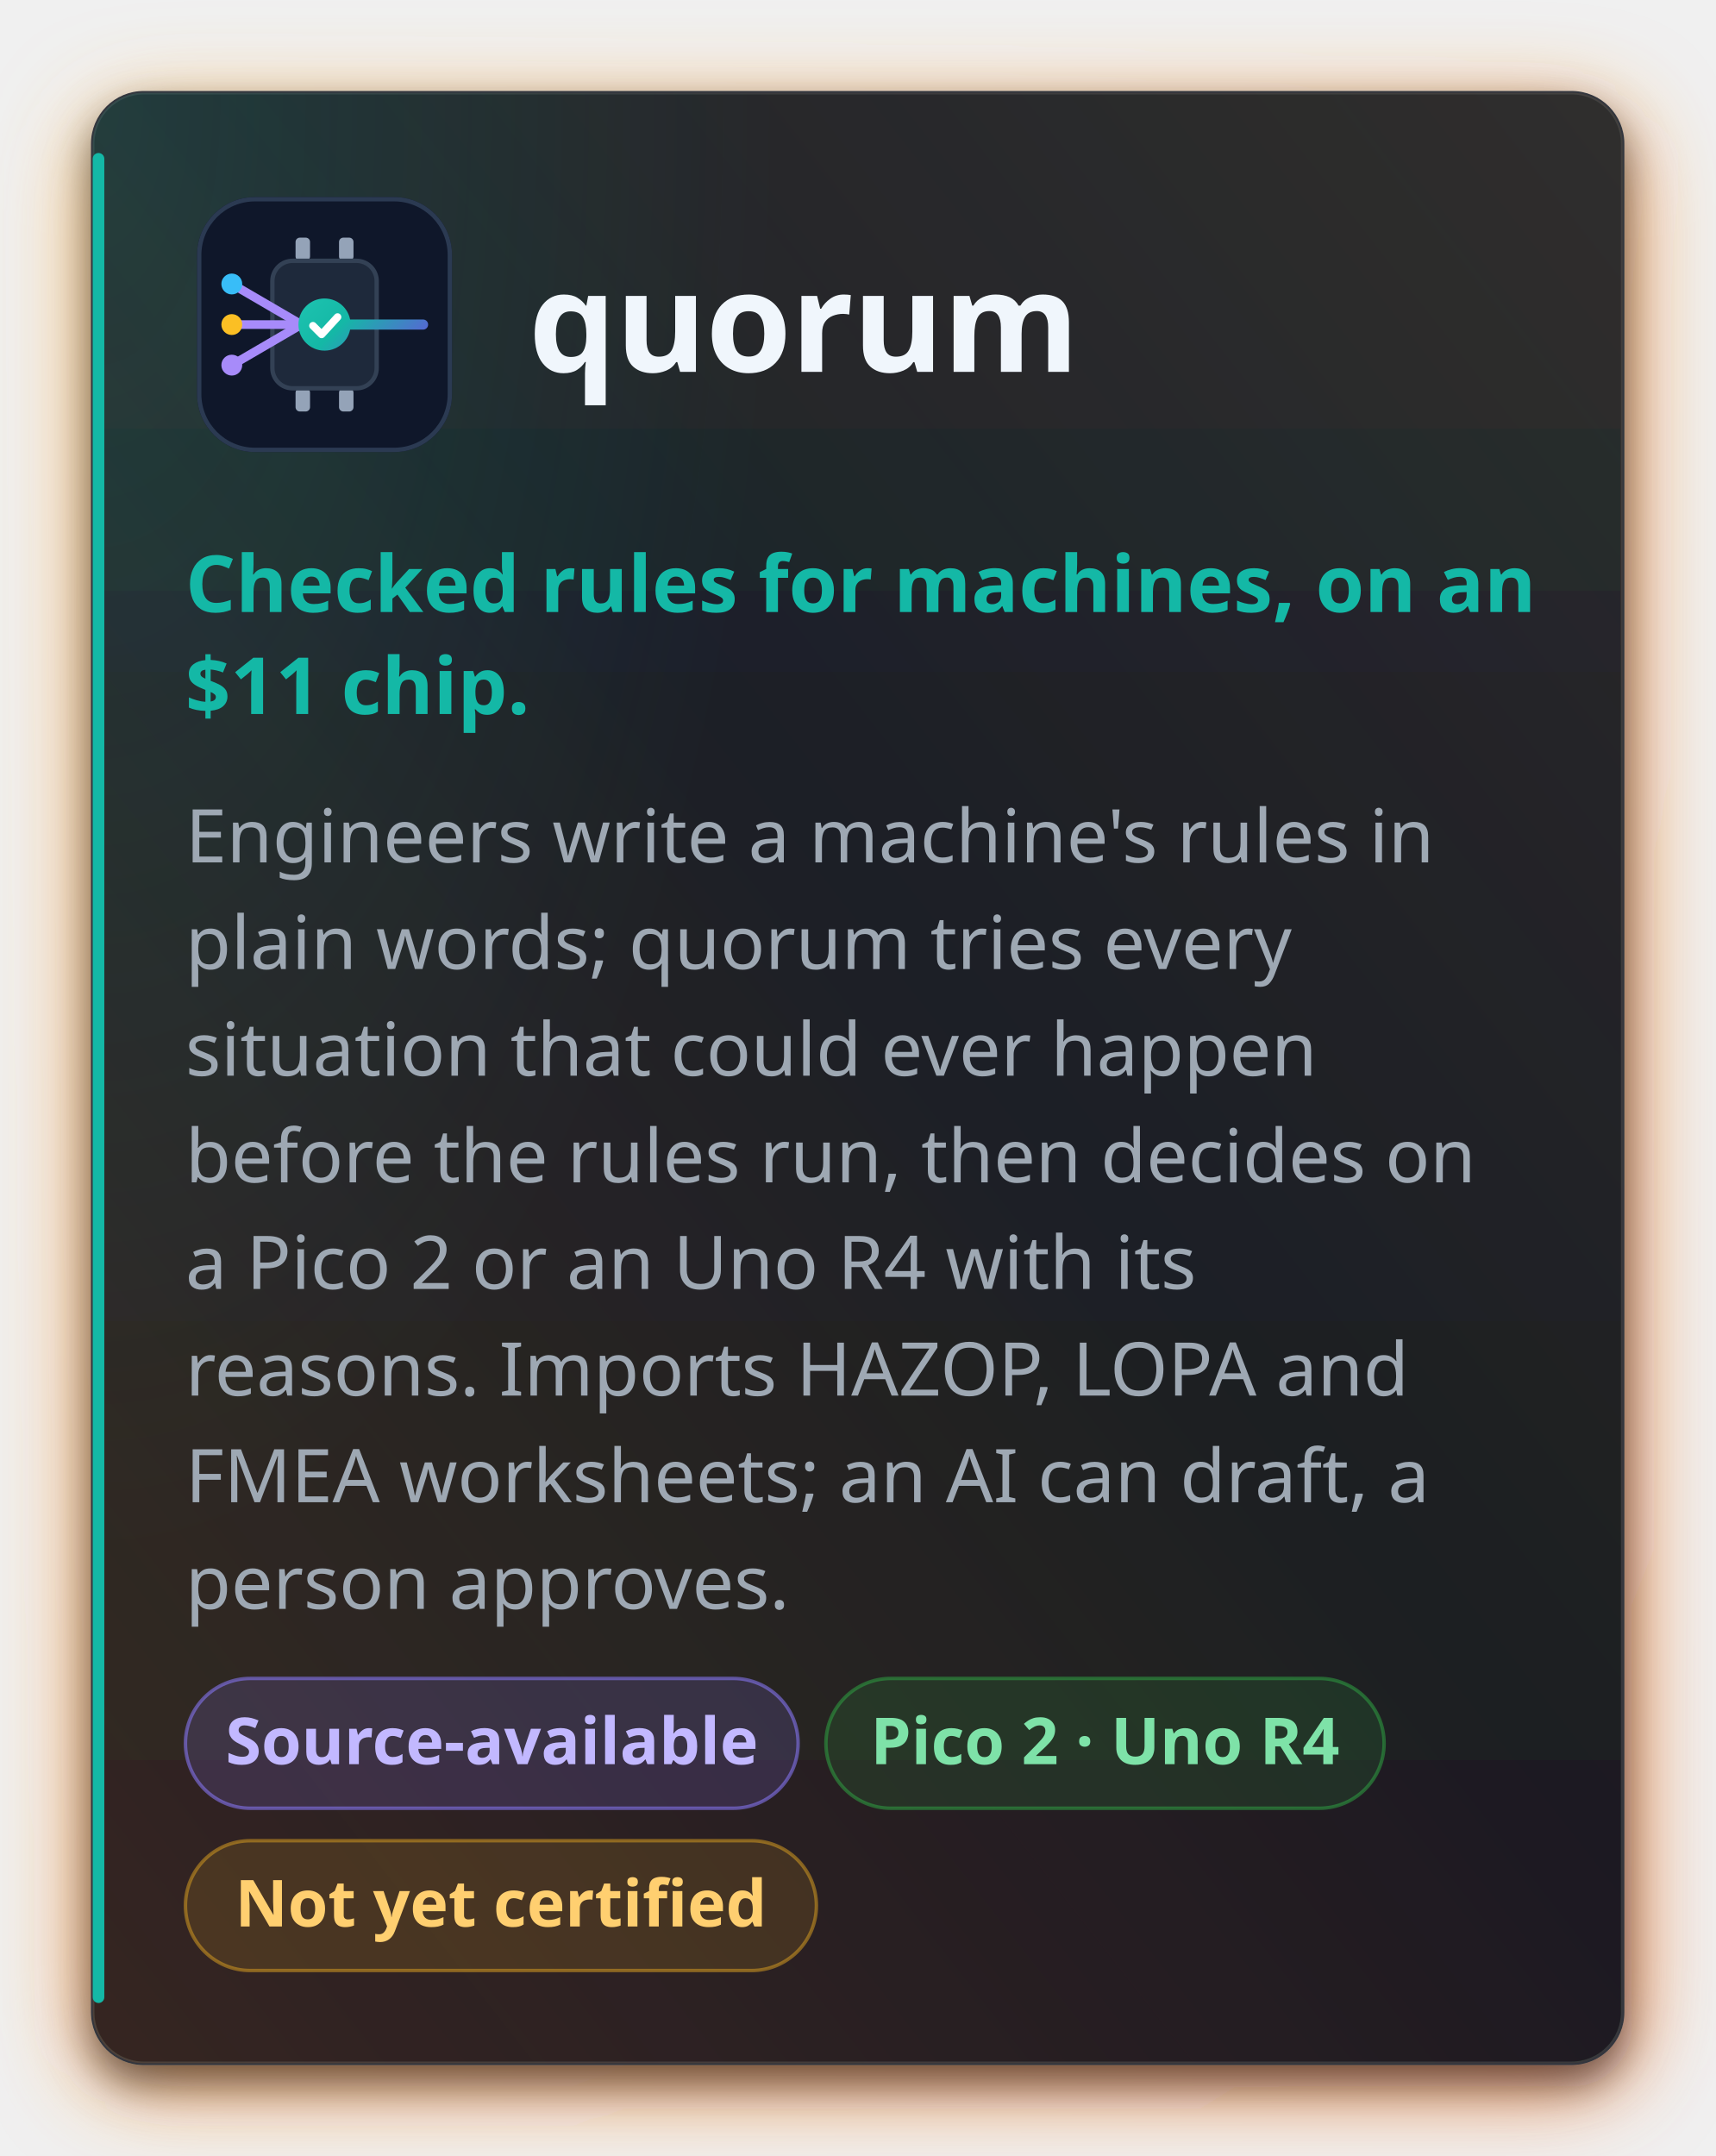
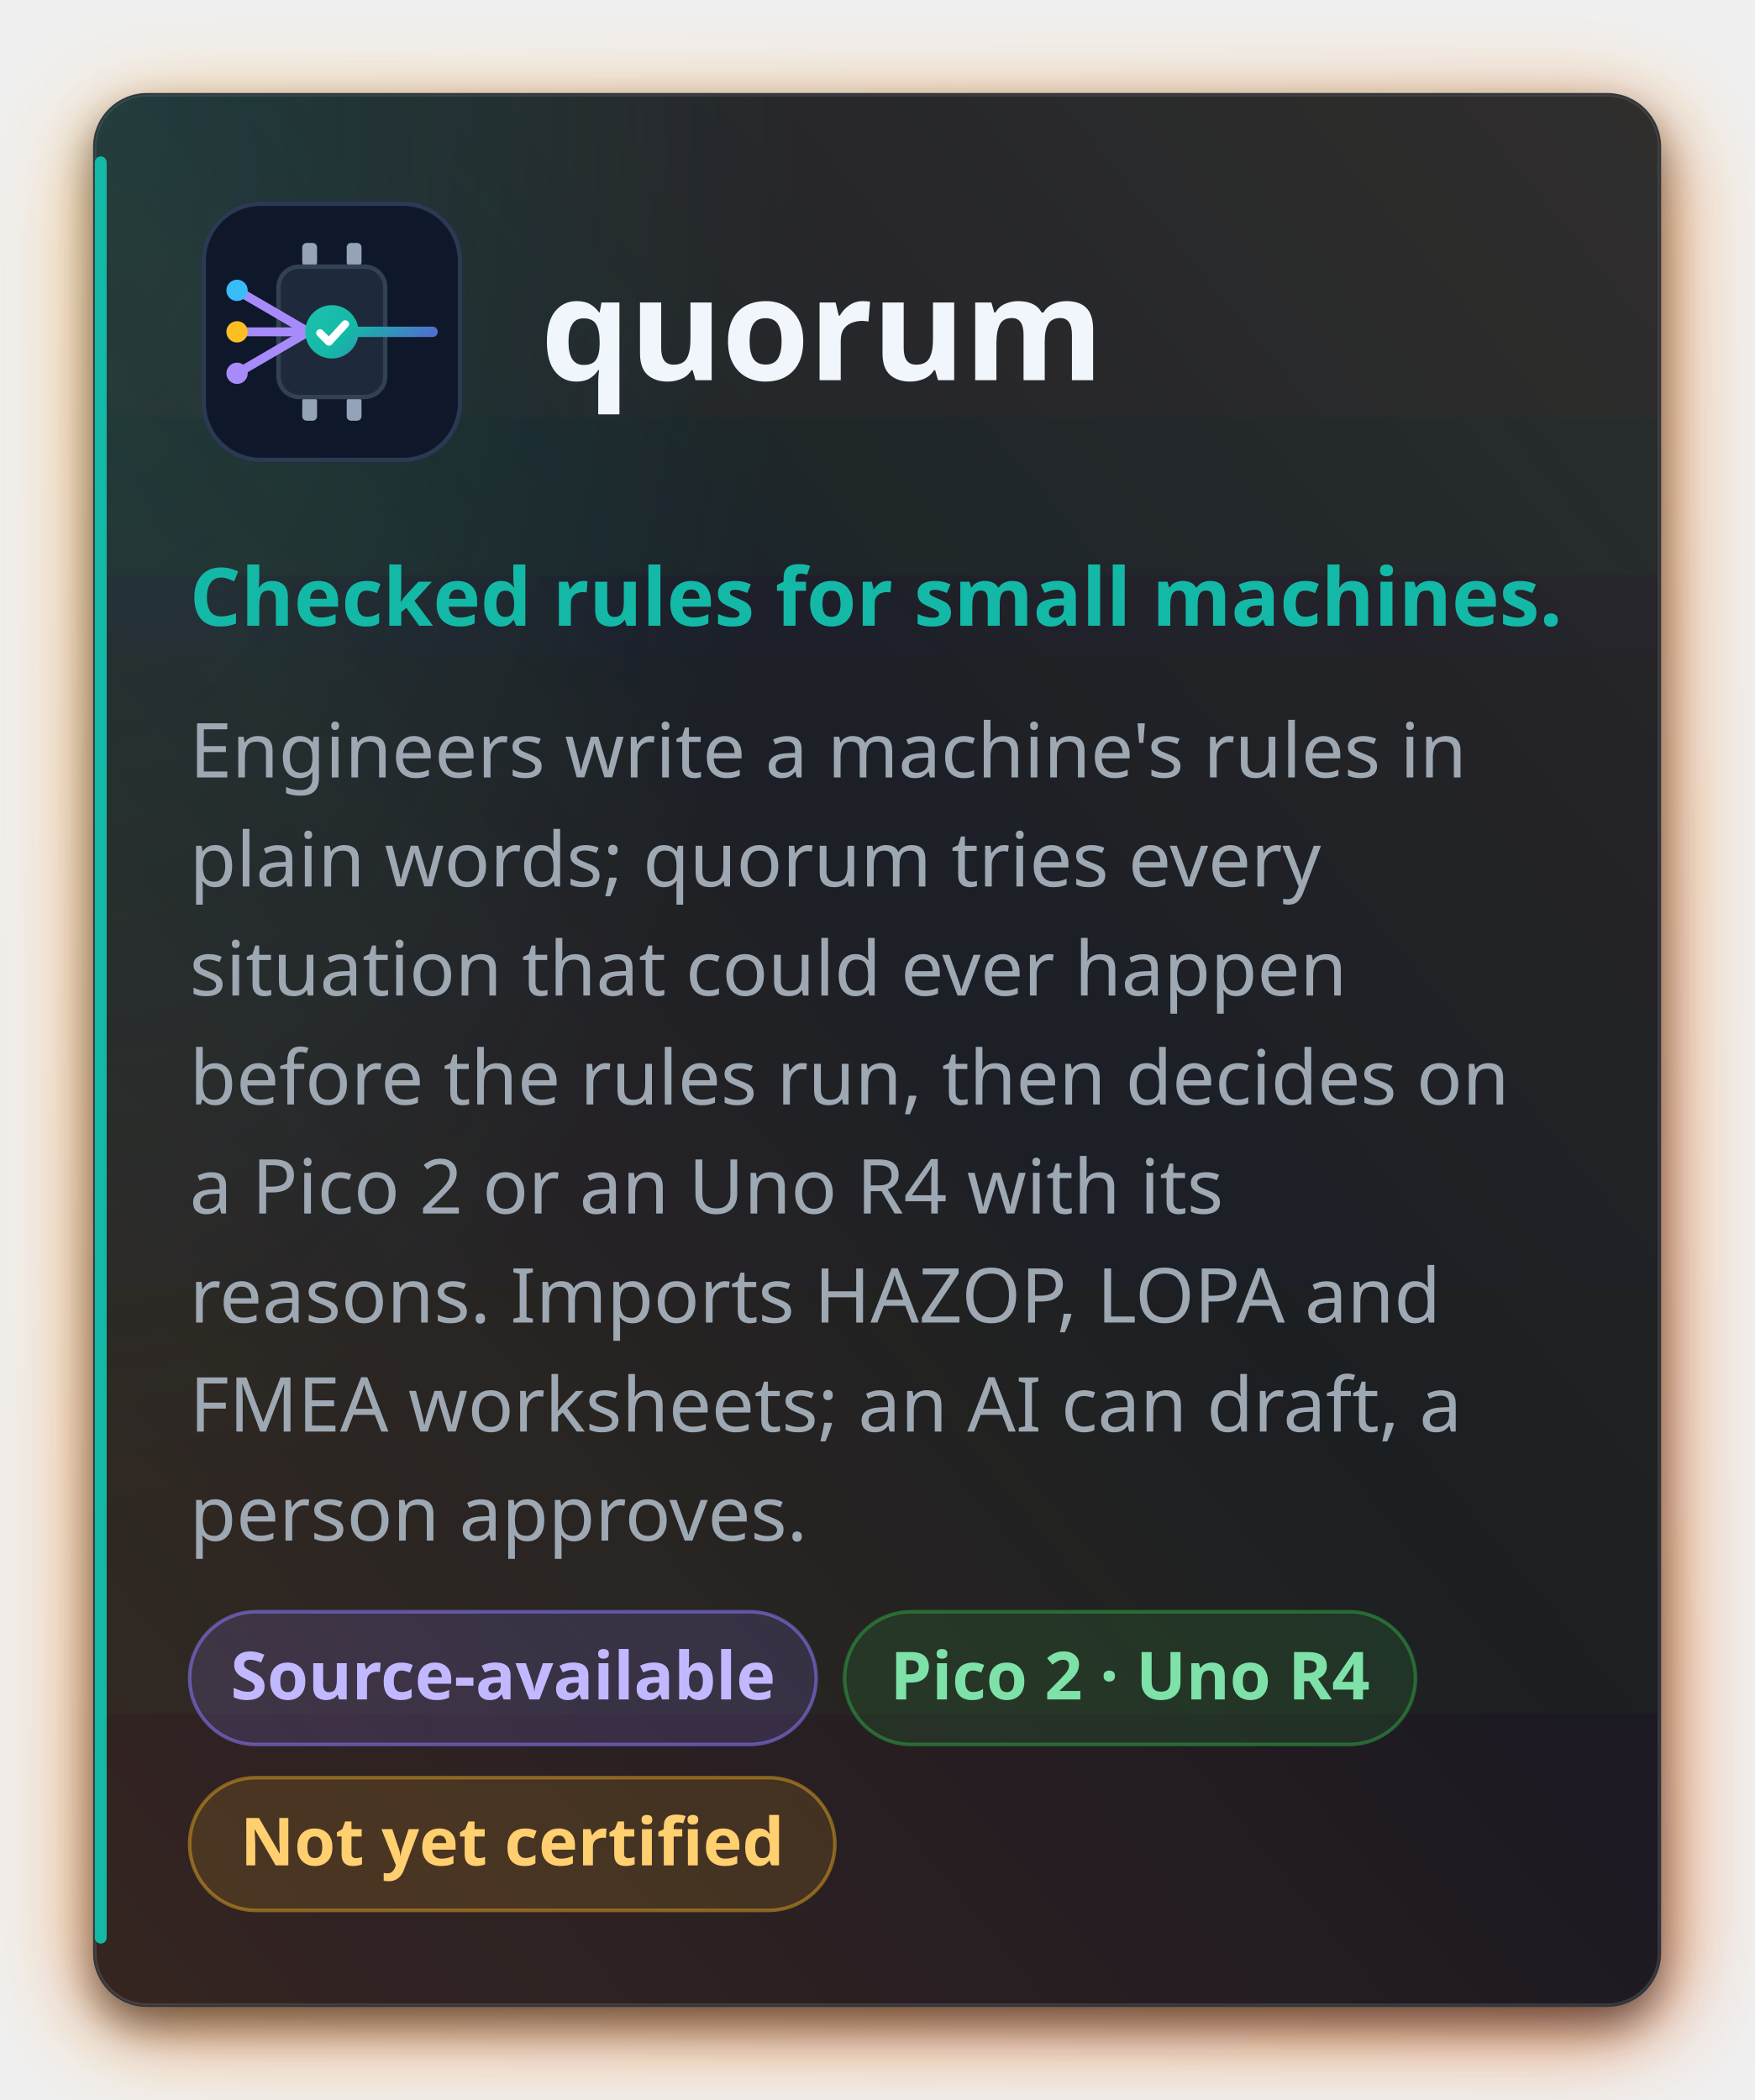
- <svg xmlns="http://www.w3.org/2000/svg" viewBox="0 0 740 930" width="740" height="930" role="img" aria-label="quorum: Checked rules for machines, on an $11 chip.">
+ <svg xmlns="http://www.w3.org/2000/svg" viewBox="0 0 740 886" width="740" height="886" role="img" aria-label="quorum: Checked rules for small machines.">
  <style>.glow{opacity:0.75}.warm{opacity:0.7}</style>
  <defs>
    <linearGradient id="cardfill" x1="0" y1="0" x2="0" y2="1">
      <stop offset="0" stop-color="#1b222c" />
      <stop offset="1" stop-color="#121820" />
    </linearGradient>
    <radialGradient id="accentglow" cx="0" cy="0" r="0.75" gradientTransform="scale(0.6 1)">
      <stop offset="0" stop-color="#14b8a6" stop-opacity="0.16" />
      <stop offset="1" stop-color="#14b8a6" stop-opacity="0" />
    </radialGradient>
    <linearGradient id="glowfill" x1="0" y1="0" x2="1" y2="1">
      <stop offset="0" stop-color="#ffb347" />
      <stop offset="0.5" stop-color="#f58220" />
      <stop offset="1" stop-color="#ea580c" />
    </linearGradient>
    <linearGradient id="warmfill" x1="0" y1="1" x2="1" y2="0">
      <stop offset="0" stop-color="#f58220" stop-opacity="0.2" />
      <stop offset="0.55" stop-color="#f58220" stop-opacity="0.04" />
      <stop offset="1" stop-color="#ffb347" stop-opacity="0.12" />
    </linearGradient>
    <filter id="soft" x="-15%" y="-15%" width="130%" height="135%">
      <feGaussianBlur stdDeviation="20" />
    </filter>
    <filter id="lift" x="-5%" y="-8%" width="110%" height="125%">
      <feDropShadow dx="0" dy="8" stdDeviation="9" flood-color="#000000" flood-opacity="0.55" />
    </filter>
  </defs>
  <g font-family="-apple-system, 'Segoe UI', 'Noto Sans', Helvetica, Arial, sans-serif">
-     <rect class="glow" x="36" y="48" width="668" height="852" rx="26" fill="url(#glowfill)" filter="url(#soft)" />
-     <rect x="40" y="40" width="660" height="850" rx="22" fill="url(#cardfill)" stroke="#30363d" stroke-width="1.5" filter="url(#lift)" />
-     <rect x="40" y="40" width="660" height="850" rx="22" fill="url(#accentglow)" />
-     <rect class="warm" x="40" y="40" width="660" height="850" rx="22" fill="url(#warmfill)" />
-     <rect x="40" y="66" width="5" height="798" rx="2.5" fill="#14b8a6" />
+     <rect class="glow" x="36" y="48" width="668" height="808" rx="26" fill="url(#glowfill)" filter="url(#soft)" />
+     <rect x="40" y="40" width="660" height="806" rx="22" fill="url(#cardfill)" stroke="#30363d" stroke-width="1.5" filter="url(#lift)" />
+     <rect x="40" y="40" width="660" height="806" rx="22" fill="url(#accentglow)" />
+     <rect class="warm" x="40" y="40" width="660" height="806" rx="22" fill="url(#warmfill)" />
+     <rect x="40" y="66" width="5" height="754" rx="2.5" fill="#14b8a6" />
    <svg x="80" y="80" width="120" height="120" viewBox="0 0 96 96">
      <rect x="4" y="4" width="88" height="88" rx="20" fill="#0f172a" />
      <rect x="4.75" y="4.75" width="86.5" height="86.5" rx="19.25" fill="none" stroke="#2b3a52" stroke-width="1.5" />
      <defs>
        <linearGradient id="qmg" gradientUnits="userSpaceOnUse" x1="20" y1="20" x2="76" y2="76">
          <stop offset="0" stop-color="#2dd4bf" />
          <stop offset=".55" stop-color="#14b8a6" />
          <stop offset="1" stop-color="#7c3aed" />
        </linearGradient>
      </defs>
      <g fill="#94a3b8">
        <rect x="38" y="18" width="5" height="8" rx="1.5" />
        <rect x="53" y="18" width="5" height="8" rx="1.5" />
        <rect x="38" y="70" width="5" height="8" rx="1.5" />
        <rect x="53" y="70" width="5" height="8" rx="1.5" />
      </g>
      <rect x="30" y="26" width="36" height="44" rx="7" fill="#1e293b" stroke="#334155" stroke-width="1.5" />
      <g stroke="#a78bfa" stroke-width="3" stroke-linecap="round">
        <path d="M16 34 L40 48" />
        <path d="M16 48 H40" />
        <path d="M16 62 L40 48" />
      </g>
      <circle cx="16" cy="34" r="3.6" fill="#38bdf8" />
      <circle cx="16" cy="48" r="3.6" fill="#fbbf24" />
      <circle cx="16" cy="62" r="3.6" fill="#a78bfa" />
      <circle cx="48" cy="48" r="9" fill="url(#qmg)" />
      <path d="M44 48.4 l3 3 l5.5 -6" fill="none" stroke="#fff" stroke-width="2.6" stroke-linecap="round" stroke-linejoin="round" />
      <path d="M57 48 H82" stroke="url(#qmg)" stroke-width="3.5" stroke-linecap="round" />
    </svg>
    <text x="228" y="160.4" font-size="60" font-weight="800" fill="#f0f6fc" letter-spacing="-0.5">quorum</text>
-     <text x="80" y="264.0" font-size="34" font-weight="600" fill="#14b8a6">Checked rules for machines, on an</text>
-     <text x="80" y="308.0" font-size="34" font-weight="600" fill="#14b8a6">$11 chip.</text>
-     <text x="80" y="372.0" font-size="32" fill="#9ea8b3">Engineers write a machine's rules in</text>
-     <text x="80" y="418.0" font-size="32" fill="#9ea8b3">plain words; quorum tries every</text>
-     <text x="80" y="464.0" font-size="32" fill="#9ea8b3">situation that could ever happen</text>
-     <text x="80" y="510.0" font-size="32" fill="#9ea8b3">before the rules run, then decides on</text>
-     <text x="80" y="556.0" font-size="32" fill="#9ea8b3">a Pico 2 or an Uno R4 with its</text>
-     <text x="80" y="602.0" font-size="32" fill="#9ea8b3">reasons. Imports HAZOP, LOPA and</text>
-     <text x="80" y="648.0" font-size="32" fill="#9ea8b3">FMEA worksheets; an AI can draft, a</text>
-     <text x="80" y="694.0" font-size="32" fill="#9ea8b3">person approves.</text>
-     <rect x="80.0" y="724" width="264.3" height="56" rx="28.0" fill="#8b7bff" fill-opacity="0.16" stroke="#8b7bff" stroke-opacity="0.55" stroke-width="1.5" />
-     <text x="212.2" y="761.0" font-size="28" font-weight="600" fill="#c2b8ff" text-anchor="middle">Source-available</text>
-     <rect x="356.3" y="724" width="240.8" height="56" rx="28.0" fill="#2ea043" fill-opacity="0.16" stroke="#2ea043" stroke-opacity="0.55" stroke-width="1.5" />
-     <text x="476.7" y="761.0" font-size="28" font-weight="600" fill="#7ee2a8" text-anchor="middle">Pico 2 · Uno R4</text>
-     <rect x="80.0" y="794" width="272.2" height="56" rx="28.0" fill="#d29922" fill-opacity="0.16" stroke="#d29922" stroke-opacity="0.55" stroke-width="1.5" />
-     <text x="216.1" y="831.0" font-size="28" font-weight="600" fill="#ffcf70" text-anchor="middle">Not yet certified</text>
+     <text x="80" y="264.0" font-size="34" font-weight="600" fill="#14b8a6">Checked rules for small machines.</text>
+     <text x="80" y="328.0" font-size="32" fill="#9ea8b3">Engineers write a machine's rules in</text>
+     <text x="80" y="374.0" font-size="32" fill="#9ea8b3">plain words; quorum tries every</text>
+     <text x="80" y="420.0" font-size="32" fill="#9ea8b3">situation that could ever happen</text>
+     <text x="80" y="466.0" font-size="32" fill="#9ea8b3">before the rules run, then decides on</text>
+     <text x="80" y="512.0" font-size="32" fill="#9ea8b3">a Pico 2 or an Uno R4 with its</text>
+     <text x="80" y="558.0" font-size="32" fill="#9ea8b3">reasons. Imports HAZOP, LOPA and</text>
+     <text x="80" y="604.0" font-size="32" fill="#9ea8b3">FMEA worksheets; an AI can draft, a</text>
+     <text x="80" y="650.0" font-size="32" fill="#9ea8b3">person approves.</text>
+     <rect x="80.0" y="680" width="264.3" height="56" rx="28.0" fill="#8b7bff" fill-opacity="0.16" stroke="#8b7bff" stroke-opacity="0.55" stroke-width="1.5" />
+     <text x="212.2" y="717.0" font-size="28" font-weight="600" fill="#c2b8ff" text-anchor="middle">Source-available</text>
+     <rect x="356.3" y="680" width="240.8" height="56" rx="28.0" fill="#2ea043" fill-opacity="0.16" stroke="#2ea043" stroke-opacity="0.55" stroke-width="1.5" />
+     <text x="476.7" y="717.0" font-size="28" font-weight="600" fill="#7ee2a8" text-anchor="middle">Pico 2 · Uno R4</text>
+     <rect x="80.0" y="750" width="272.2" height="56" rx="28.0" fill="#d29922" fill-opacity="0.16" stroke="#d29922" stroke-opacity="0.55" stroke-width="1.5" />
+     <text x="216.1" y="787.0" font-size="28" font-weight="600" fill="#ffcf70" text-anchor="middle">Not yet certified</text>
  </g>
</svg>
